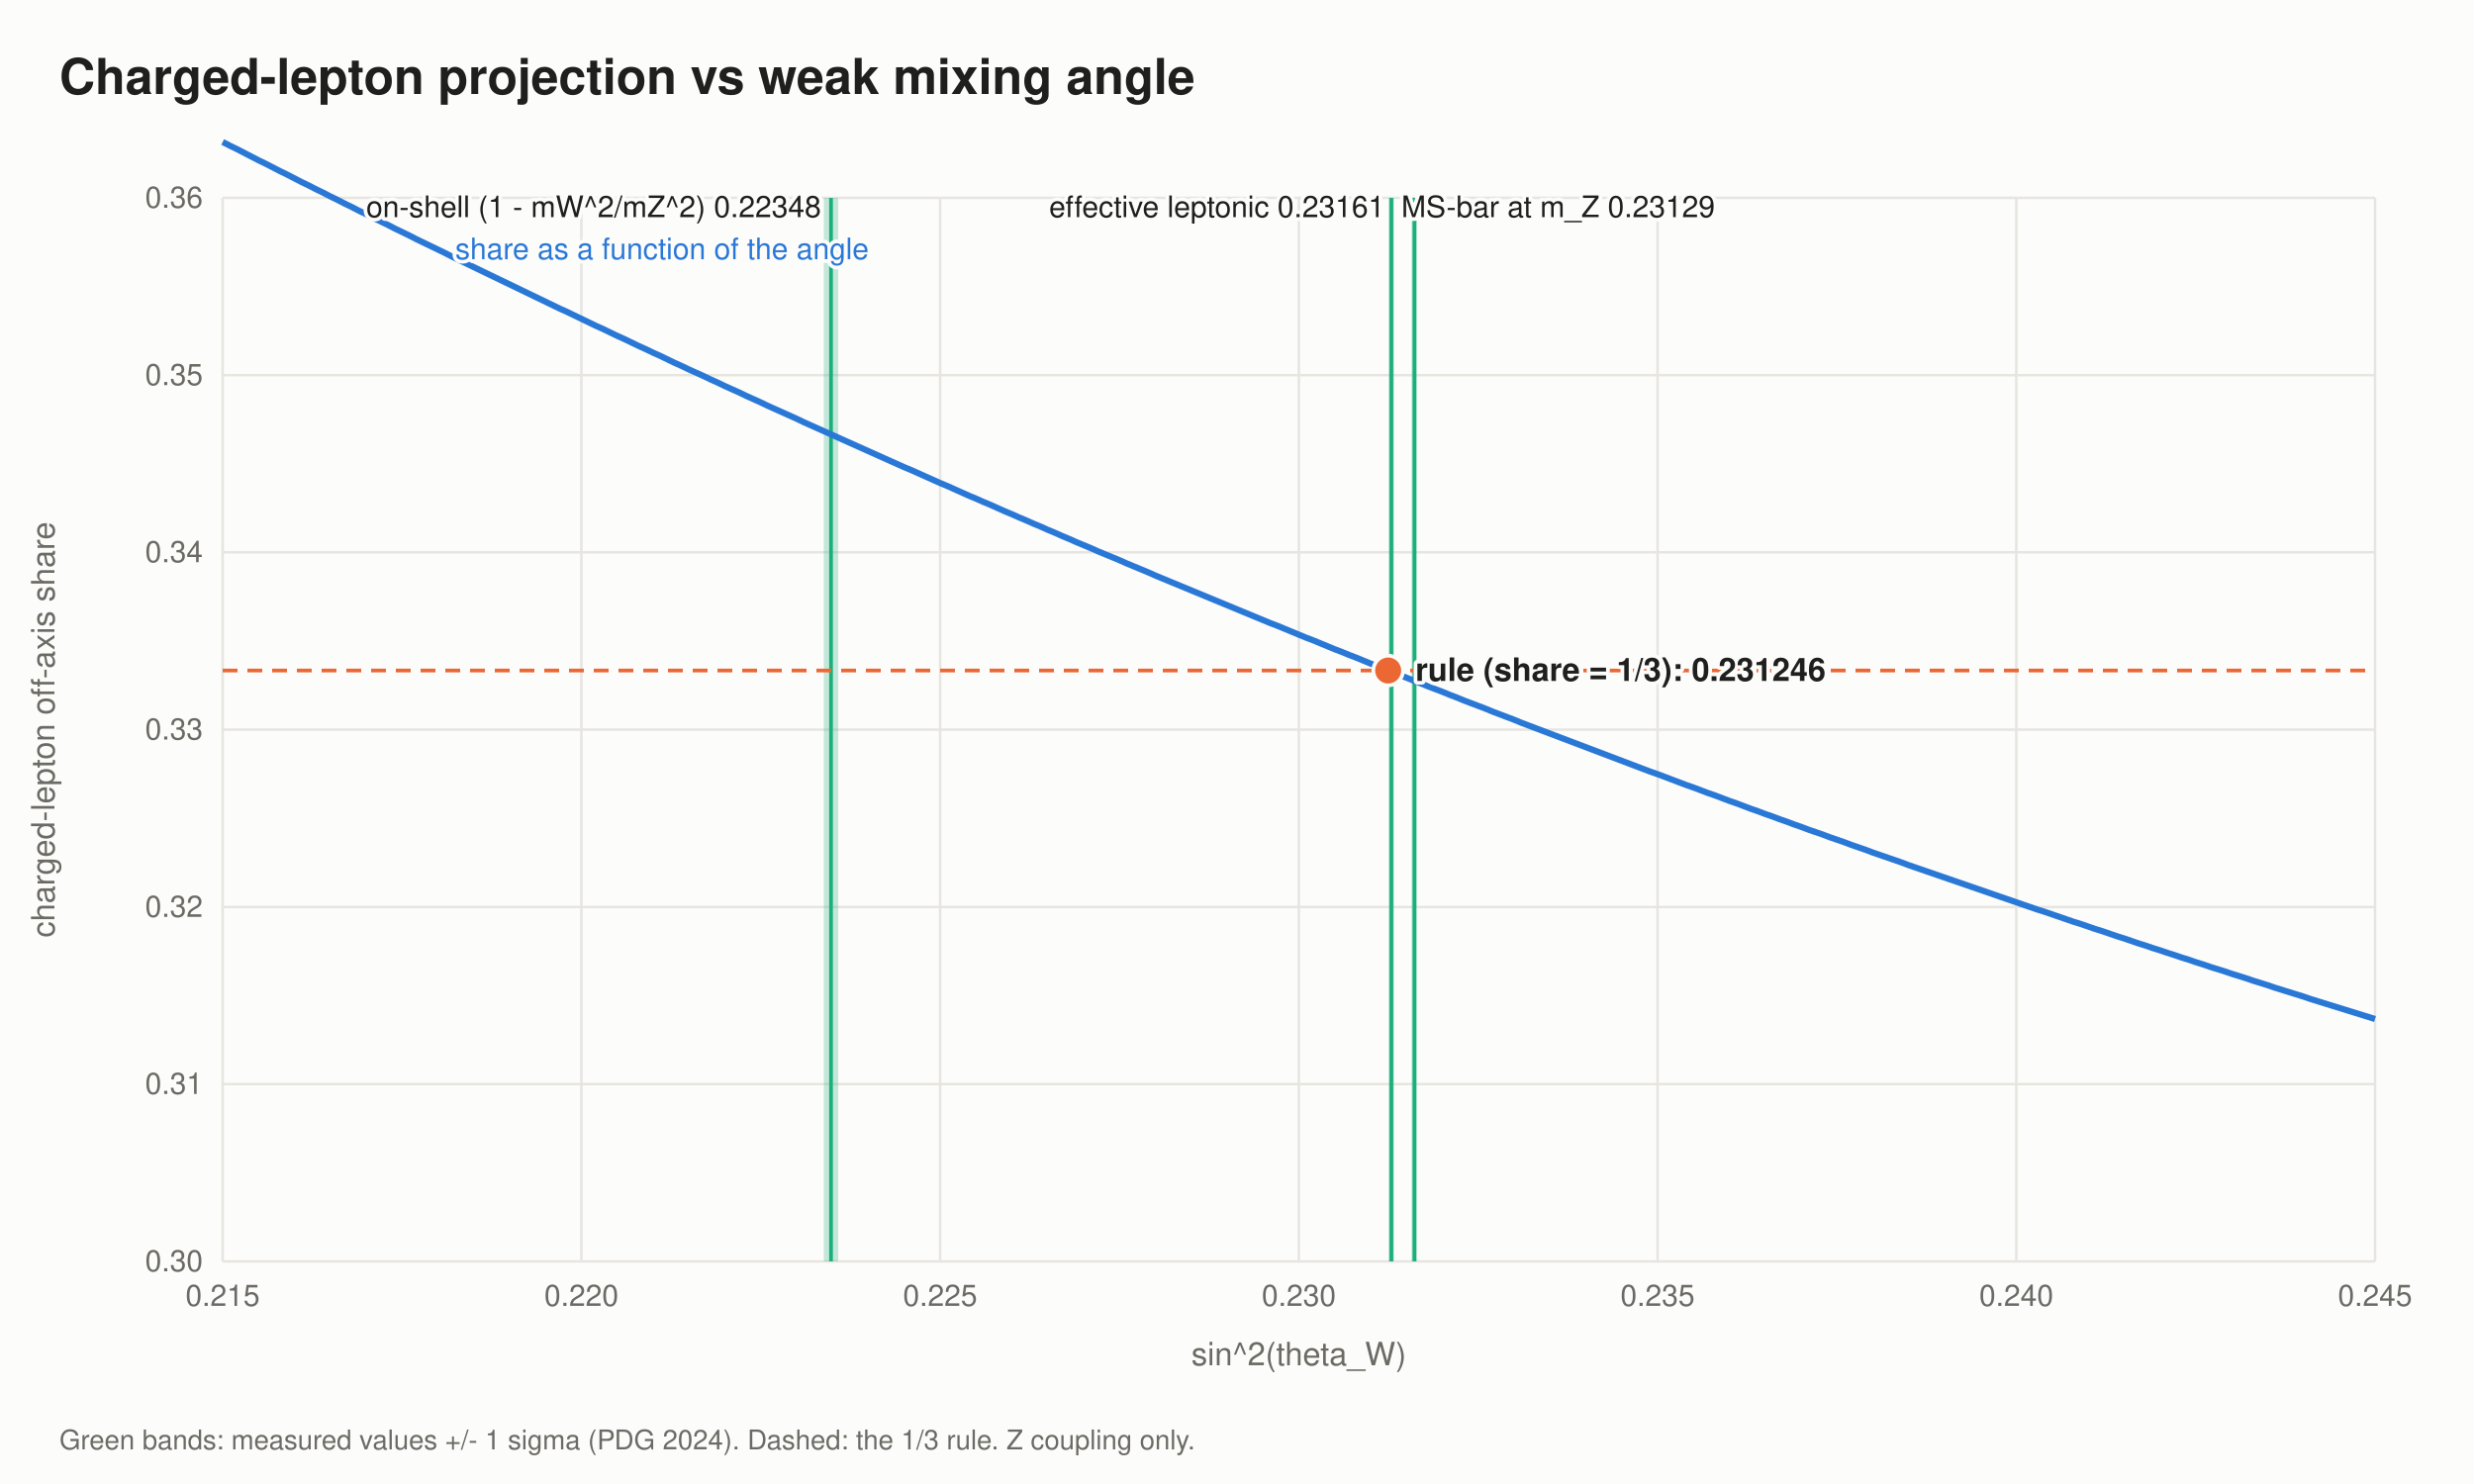
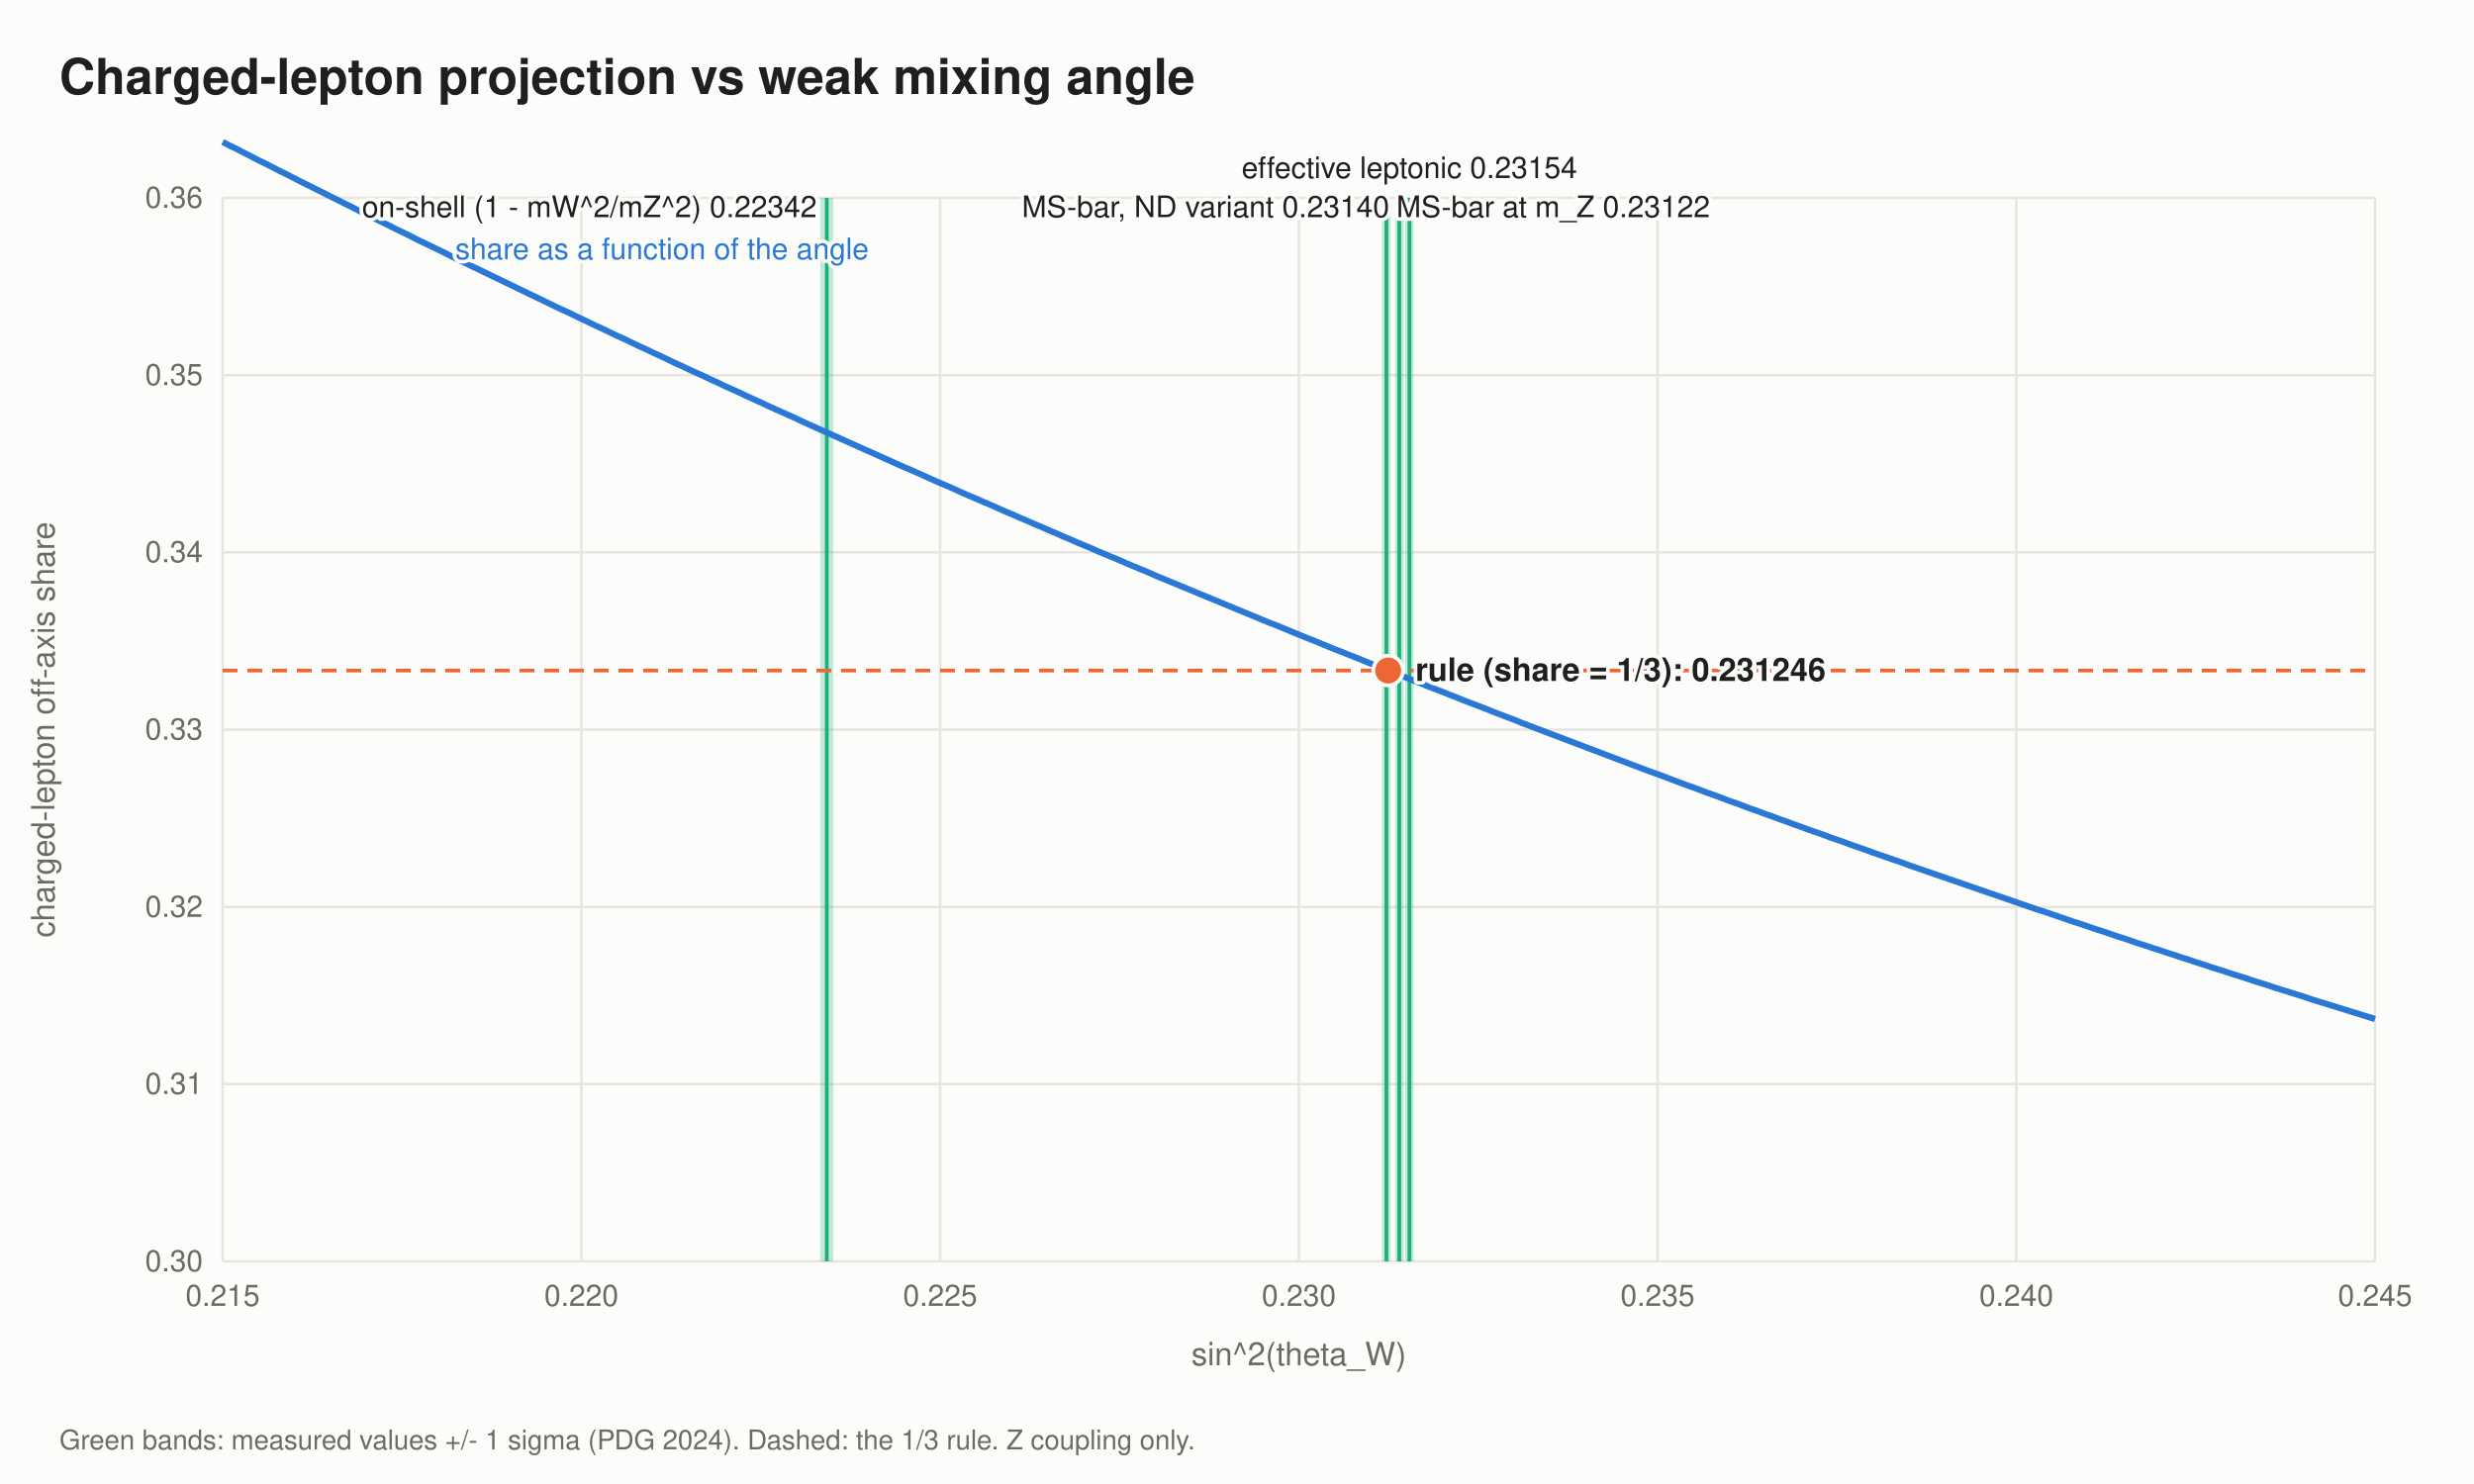
<svg xmlns="http://www.w3.org/2000/svg" width="1000" height="600" viewBox="0 0 1000 600" font-family="Helvetica, Arial, sans-serif">
  <rect width="100%" height="100%" fill="#fcfcfb" />
  <text x="24" y="38" fill="#1f1f1e" font-size="20" font-weight="bold">Charged-lepton projection vs weak mixing angle</text>
  <line x1="90.0" y1="80" x2="90.0" y2="510" stroke="#e6e5e0" />
  <text x="90.0" y="528" fill="#6b6a64" font-size="12" text-anchor="middle">0.215</text>
  <line x1="235.0" y1="80" x2="235.0" y2="510" stroke="#e6e5e0" />
  <text x="235.0" y="528" fill="#6b6a64" font-size="12" text-anchor="middle">0.220</text>
  <line x1="380.0" y1="80" x2="380.0" y2="510" stroke="#e6e5e0" />
  <text x="380.0" y="528" fill="#6b6a64" font-size="12" text-anchor="middle">0.225</text>
  <line x1="525.0" y1="80" x2="525.0" y2="510" stroke="#e6e5e0" />
  <text x="525.0" y="528" fill="#6b6a64" font-size="12" text-anchor="middle">0.230</text>
  <line x1="670.0" y1="80" x2="670.0" y2="510" stroke="#e6e5e0" />
  <text x="670.0" y="528" fill="#6b6a64" font-size="12" text-anchor="middle">0.235</text>
  <line x1="815.0" y1="80" x2="815.0" y2="510" stroke="#e6e5e0" />
  <text x="815.0" y="528" fill="#6b6a64" font-size="12" text-anchor="middle">0.240</text>
  <line x1="960.0" y1="80" x2="960.0" y2="510" stroke="#e6e5e0" />
  <text x="960.0" y="528" fill="#6b6a64" font-size="12" text-anchor="middle">0.245</text>
  <line x1="90" y1="510.0" x2="960" y2="510.0" stroke="#e6e5e0" />
  <text x="82" y="514.0" fill="#6b6a64" font-size="12" text-anchor="end">0.30</text>
  <line x1="90" y1="438.3" x2="960" y2="438.3" stroke="#e6e5e0" />
  <text x="82" y="442.3" fill="#6b6a64" font-size="12" text-anchor="end">0.31</text>
  <line x1="90" y1="366.7" x2="960" y2="366.7" stroke="#e6e5e0" />
  <text x="82" y="370.7" fill="#6b6a64" font-size="12" text-anchor="end">0.32</text>
  <line x1="90" y1="295.0" x2="960" y2="295.0" stroke="#e6e5e0" />
  <text x="82" y="299.0" fill="#6b6a64" font-size="12" text-anchor="end">0.33</text>
  <line x1="90" y1="223.3" x2="960" y2="223.3" stroke="#e6e5e0" />
  <text x="82" y="227.3" fill="#6b6a64" font-size="12" text-anchor="end">0.34</text>
  <line x1="90" y1="151.7" x2="960" y2="151.7" stroke="#e6e5e0" />
  <text x="82" y="155.7" fill="#6b6a64" font-size="12" text-anchor="end">0.35</text>
  <line x1="90" y1="80.0" x2="960" y2="80.0" stroke="#e6e5e0" />
  <text x="82" y="84.0" fill="#6b6a64" font-size="12" text-anchor="end">0.36</text>
  <text x="525.0" y="552" fill="#6b6a64" font-size="13" text-anchor="middle">sin^2(theta_W)</text>
  <text x="22" y="295.0" fill="#6b6a64" font-size="13" text-anchor="middle" transform="rotate(-90 22 295.0)">charged-lepton off-axis share</text>
-   <rect x="561.2" y="80" width="2.32" height="430" fill="#1baf7a" fill-opacity="0.25" />
-   <line x1="562.4" y1="80" x2="562.4" y2="510" stroke="#1baf7a" stroke-width="1.5" />
-   <rect x="570.5" y="80" width="2.32" height="430" fill="#1baf7a" fill-opacity="0.25" />
-   <line x1="571.7" y1="80" x2="571.7" y2="510" stroke="#1baf7a" stroke-width="1.5" />
-   <rect x="333.0" y="80" width="5.80" height="430" fill="#1baf7a" fill-opacity="0.25" />
-   <line x1="335.9" y1="80" x2="335.9" y2="510" stroke="#1baf7a" stroke-width="1.5" />
+   <rect x="558.6" y="80" width="3.48" height="430" fill="#1baf7a" fill-opacity="0.25" />
+   <line x1="560.4" y1="80" x2="560.4" y2="510" stroke="#1baf7a" stroke-width="1.5" />
+   <rect x="563.9" y="80" width="3.48" height="430" fill="#1baf7a" fill-opacity="0.25" />
+   <line x1="565.6" y1="80" x2="565.6" y2="510" stroke="#1baf7a" stroke-width="1.5" />
+   <rect x="567.9" y="80" width="3.48" height="430" fill="#1baf7a" fill-opacity="0.25" />
+   <line x1="569.7" y1="80" x2="569.7" y2="510" stroke="#1baf7a" stroke-width="1.5" />
+   <rect x="331.6" y="80" width="5.22" height="430" fill="#1baf7a" fill-opacity="0.25" />
+   <line x1="334.2" y1="80" x2="334.2" y2="510" stroke="#1baf7a" stroke-width="1.5" />
  <line x1="90" y1="271.1" x2="960" y2="271.1" stroke="#eb6834" stroke-dasharray="6 4" stroke-width="1.5" />
  <path fill="none" stroke="#2a78d6" stroke-width="2.5" d="M90.0 57.4 L92.9 58.9 L95.8 60.3 L98.7 61.8 L101.6 63.3 L104.5 64.8 L107.4 66.2 L110.3 67.7 L113.2 69.2 L116.1 70.6 L119.0 72.1 L121.9 73.6 L124.8 75.0 L127.7 76.5 L130.6 77.9 L133.5 79.4 L136.4 80.8 L139.3 82.3 L142.2 83.7 L145.1 85.2 L148.0 86.6 L150.9 88.1 L153.8 89.5 L156.7 90.9 L159.6 92.4 L162.5 93.8 L165.4 95.2 L168.3 96.7 L171.2 98.1 L174.1 99.5 L177.0 100.9 L179.9 102.3 L182.8 103.8 L185.7 105.2 L188.6 106.6 L191.5 108.0 L194.4 109.4 L197.3 110.8 L200.2 112.2 L203.1 113.6 L206.0 115.0 L208.9 116.4 L211.8 117.8 L214.7 119.2 L217.6 120.6 L220.5 122.0 L223.4 123.4 L226.3 124.8 L229.2 126.1 L232.1 127.5 L235.0 128.9 L237.9 130.3 L240.8 131.7 L243.7 133.0 L246.6 134.4 L249.5 135.8 L252.4 137.1 L255.3 138.5 L258.2 139.9 L261.1 141.2 L264.0 142.6 L266.9 143.9 L269.8 145.3 L272.7 146.7 L275.6 148.0 L278.5 149.4 L281.4 150.7 L284.3 152.0 L287.2 153.4 L290.1 154.7 L293.0 156.1 L295.9 157.4 L298.8 158.7 L301.7 160.1 L304.6 161.4 L307.5 162.7 L310.4 164.1 L313.3 165.4 L316.2 166.7 L319.1 168.0 L322.0 169.3 L324.9 170.7 L327.8 172.0 L330.7 173.3 L333.6 174.6 L336.5 175.9 L339.4 177.2 L342.3 178.5 L345.2 179.8 L348.1 181.1 L351.0 182.4 L353.9 183.7 L356.8 185.0 L359.7 186.3 L362.6 187.6 L365.5 188.9 L368.4 190.1 L371.3 191.4 L374.2 192.7 L377.1 194.0 L380.0 195.3 L382.9 196.5 L385.8 197.8 L388.7 199.1 L391.6 200.4 L394.5 201.6 L397.4 202.9 L400.3 204.1 L403.2 205.4 L406.1 206.7 L409.0 207.9 L411.9 209.2 L414.8 210.4 L417.7 211.7 L420.6 212.9 L423.5 214.2 L426.4 215.4 L429.3 216.7 L432.2 217.9 L435.1 219.2 L438.0 220.4 L440.9 221.6 L443.8 222.9 L446.7 224.1 L449.6 225.3 L452.5 226.5 L455.4 227.8 L458.3 229.0 L461.2 230.2 L464.1 231.4 L467.0 232.7 L469.9 233.9 L472.8 235.1 L475.7 236.3 L478.6 237.5 L481.5 238.7 L484.4 239.9 L487.3 241.1 L490.2 242.3 L493.1 243.5 L496.0 244.7 L498.9 245.9 L501.8 247.1 L504.7 248.3 L507.6 249.5 L510.5 250.7 L513.4 251.9 L516.3 253.0 L519.2 254.2 L522.1 255.4 L525.0 256.6 L527.9 257.8 L530.8 258.9 L533.7 260.1 L536.6 261.3 L539.5 262.5 L542.4 263.6 L545.3 264.8 L548.2 265.9 L551.1 267.1 L554.0 268.3 L556.9 269.4 L559.8 270.6 L562.7 271.7 L565.6 272.9 L568.5 274.0 L571.4 275.2 L574.3 276.3 L577.2 277.5 L580.1 278.6 L583.0 279.7 L585.9 280.9 L588.8 282.0 L591.7 283.2 L594.6 284.3 L597.5 285.4 L600.4 286.5 L603.3 287.7 L606.2 288.8 L609.1 289.9 L612.0 291.0 L614.9 292.2 L617.8 293.3 L620.7 294.4 L623.6 295.5 L626.5 296.6 L629.4 297.7 L632.3 298.8 L635.2 299.9 L638.1 301.0 L641.0 302.1 L643.9 303.2 L646.8 304.3 L649.7 305.4 L652.6 306.5 L655.5 307.6 L658.4 308.7 L661.3 309.8 L664.2 310.9 L667.1 312.0 L670.0 313.0 L672.9 314.1 L675.8 315.2 L678.7 316.3 L681.6 317.4 L684.5 318.4 L687.4 319.5 L690.3 320.6 L693.2 321.6 L696.1 322.7 L699.0 323.8 L701.9 324.8 L704.8 325.9 L707.7 327.0 L710.6 328.0 L713.5 329.1 L716.4 330.1 L719.3 331.2 L722.2 332.2 L725.1 333.3 L728.0 334.3 L730.9 335.4 L733.8 336.4 L736.7 337.4 L739.6 338.5 L742.5 339.5 L745.4 340.5 L748.3 341.6 L751.2 342.6 L754.1 343.6 L757.0 344.7 L759.9 345.7 L762.8 346.7 L765.7 347.7 L768.6 348.7 L771.5 349.8 L774.4 350.8 L777.3 351.8 L780.2 352.8 L783.1 353.8 L786.0 354.8 L788.9 355.8 L791.8 356.8 L794.7 357.8 L797.6 358.8 L800.5 359.8 L803.4 360.8 L806.3 361.8 L809.2 362.8 L812.1 363.8 L815.0 364.8 L817.9 365.8 L820.8 366.8 L823.7 367.8 L826.6 368.7 L829.5 369.7 L832.4 370.7 L835.3 371.7 L838.2 372.7 L841.1 373.6 L844.0 374.6 L846.9 375.6 L849.8 376.5 L852.7 377.5 L855.6 378.5 L858.5 379.4 L861.4 380.4 L864.3 381.4 L867.2 382.3 L870.1 383.3 L873.0 384.2 L875.9 385.2 L878.8 386.1 L881.7 387.1 L884.6 388.0 L887.5 389.0 L890.4 389.9 L893.3 390.9 L896.2 391.8 L899.1 392.7 L902.0 393.7 L904.9 394.6 L907.8 395.5 L910.7 396.5 L913.6 397.4 L916.5 398.3 L919.4 399.3 L922.3 400.2 L925.2 401.1 L928.1 402.0 L931.0 402.9 L933.9 403.9 L936.8 404.8 L939.7 405.7 L942.6 406.6 L945.5 407.5 L948.4 408.4 L951.3 409.3 L954.2 410.2 L957.1 411.1 L960.0 412.0" />
  <circle cx="561.1" cy="271.1" r="6" fill="#eb6834" stroke="#fcfcfb" stroke-width="1.5" />
  <text x="572.1" y="275.3" fill="#1f1f1e" font-size="13" font-weight="bold" text-anchor="start" stroke="#fcfcfb" stroke-width="3" paint-order="stroke" stroke-linejoin="round">rule (share = 1/3): 0.231246</text>
-   <text x="566.4" y="87.8" fill="#1f1f1e" font-size="12" font-weight="normal" text-anchor="start" stroke="#fcfcfb" stroke-width="3" paint-order="stroke" stroke-linejoin="round">MS-bar at m_Z 0.23129</text>
-   <text x="559.7" y="87.8" fill="#1f1f1e" font-size="12" font-weight="normal" text-anchor="end" stroke="#fcfcfb" stroke-width="3" paint-order="stroke" stroke-linejoin="round">effective leptonic 0.23161</text>
-   <text x="331.9" y="87.8" fill="#1f1f1e" font-size="12" font-weight="normal" text-anchor="end" stroke="#fcfcfb" stroke-width="3" paint-order="stroke" stroke-linejoin="round">on-shell (1 - mW^2/mZ^2) 0.22348</text>
+   <text x="564.4" y="87.8" fill="#1f1f1e" font-size="12" font-weight="normal" text-anchor="start" stroke="#fcfcfb" stroke-width="3" paint-order="stroke" stroke-linejoin="round">MS-bar at m_Z 0.23122</text>
+   <text x="561.6" y="87.8" fill="#1f1f1e" font-size="12" font-weight="normal" text-anchor="end" stroke="#fcfcfb" stroke-width="3" paint-order="stroke" stroke-linejoin="round">MS-bar, ND variant 0.23140</text>
+   <text x="569.7" y="72.0" fill="#1f1f1e" font-size="12" font-weight="normal" text-anchor="middle" stroke="#fcfcfb" stroke-width="3" paint-order="stroke" stroke-linejoin="round">effective leptonic 0.23154</text>
+   <text x="330.2" y="87.8" fill="#1f1f1e" font-size="12" font-weight="normal" text-anchor="end" stroke="#fcfcfb" stroke-width="3" paint-order="stroke" stroke-linejoin="round">on-shell (1 - mW^2/mZ^2) 0.22342</text>
  <text x="184.0" y="104.8" fill="#2a78d6" font-size="12" font-weight="normal" text-anchor="start" stroke="#fcfcfb" stroke-width="3" paint-order="stroke" stroke-linejoin="round">share as a function of the angle</text>
  <text x="24" y="586" fill="#6b6a64" font-size="11">Green bands: measured values +/- 1 sigma (PDG 2024). Dashed: the 1/3 rule. Z coupling only.</text>
</svg>
